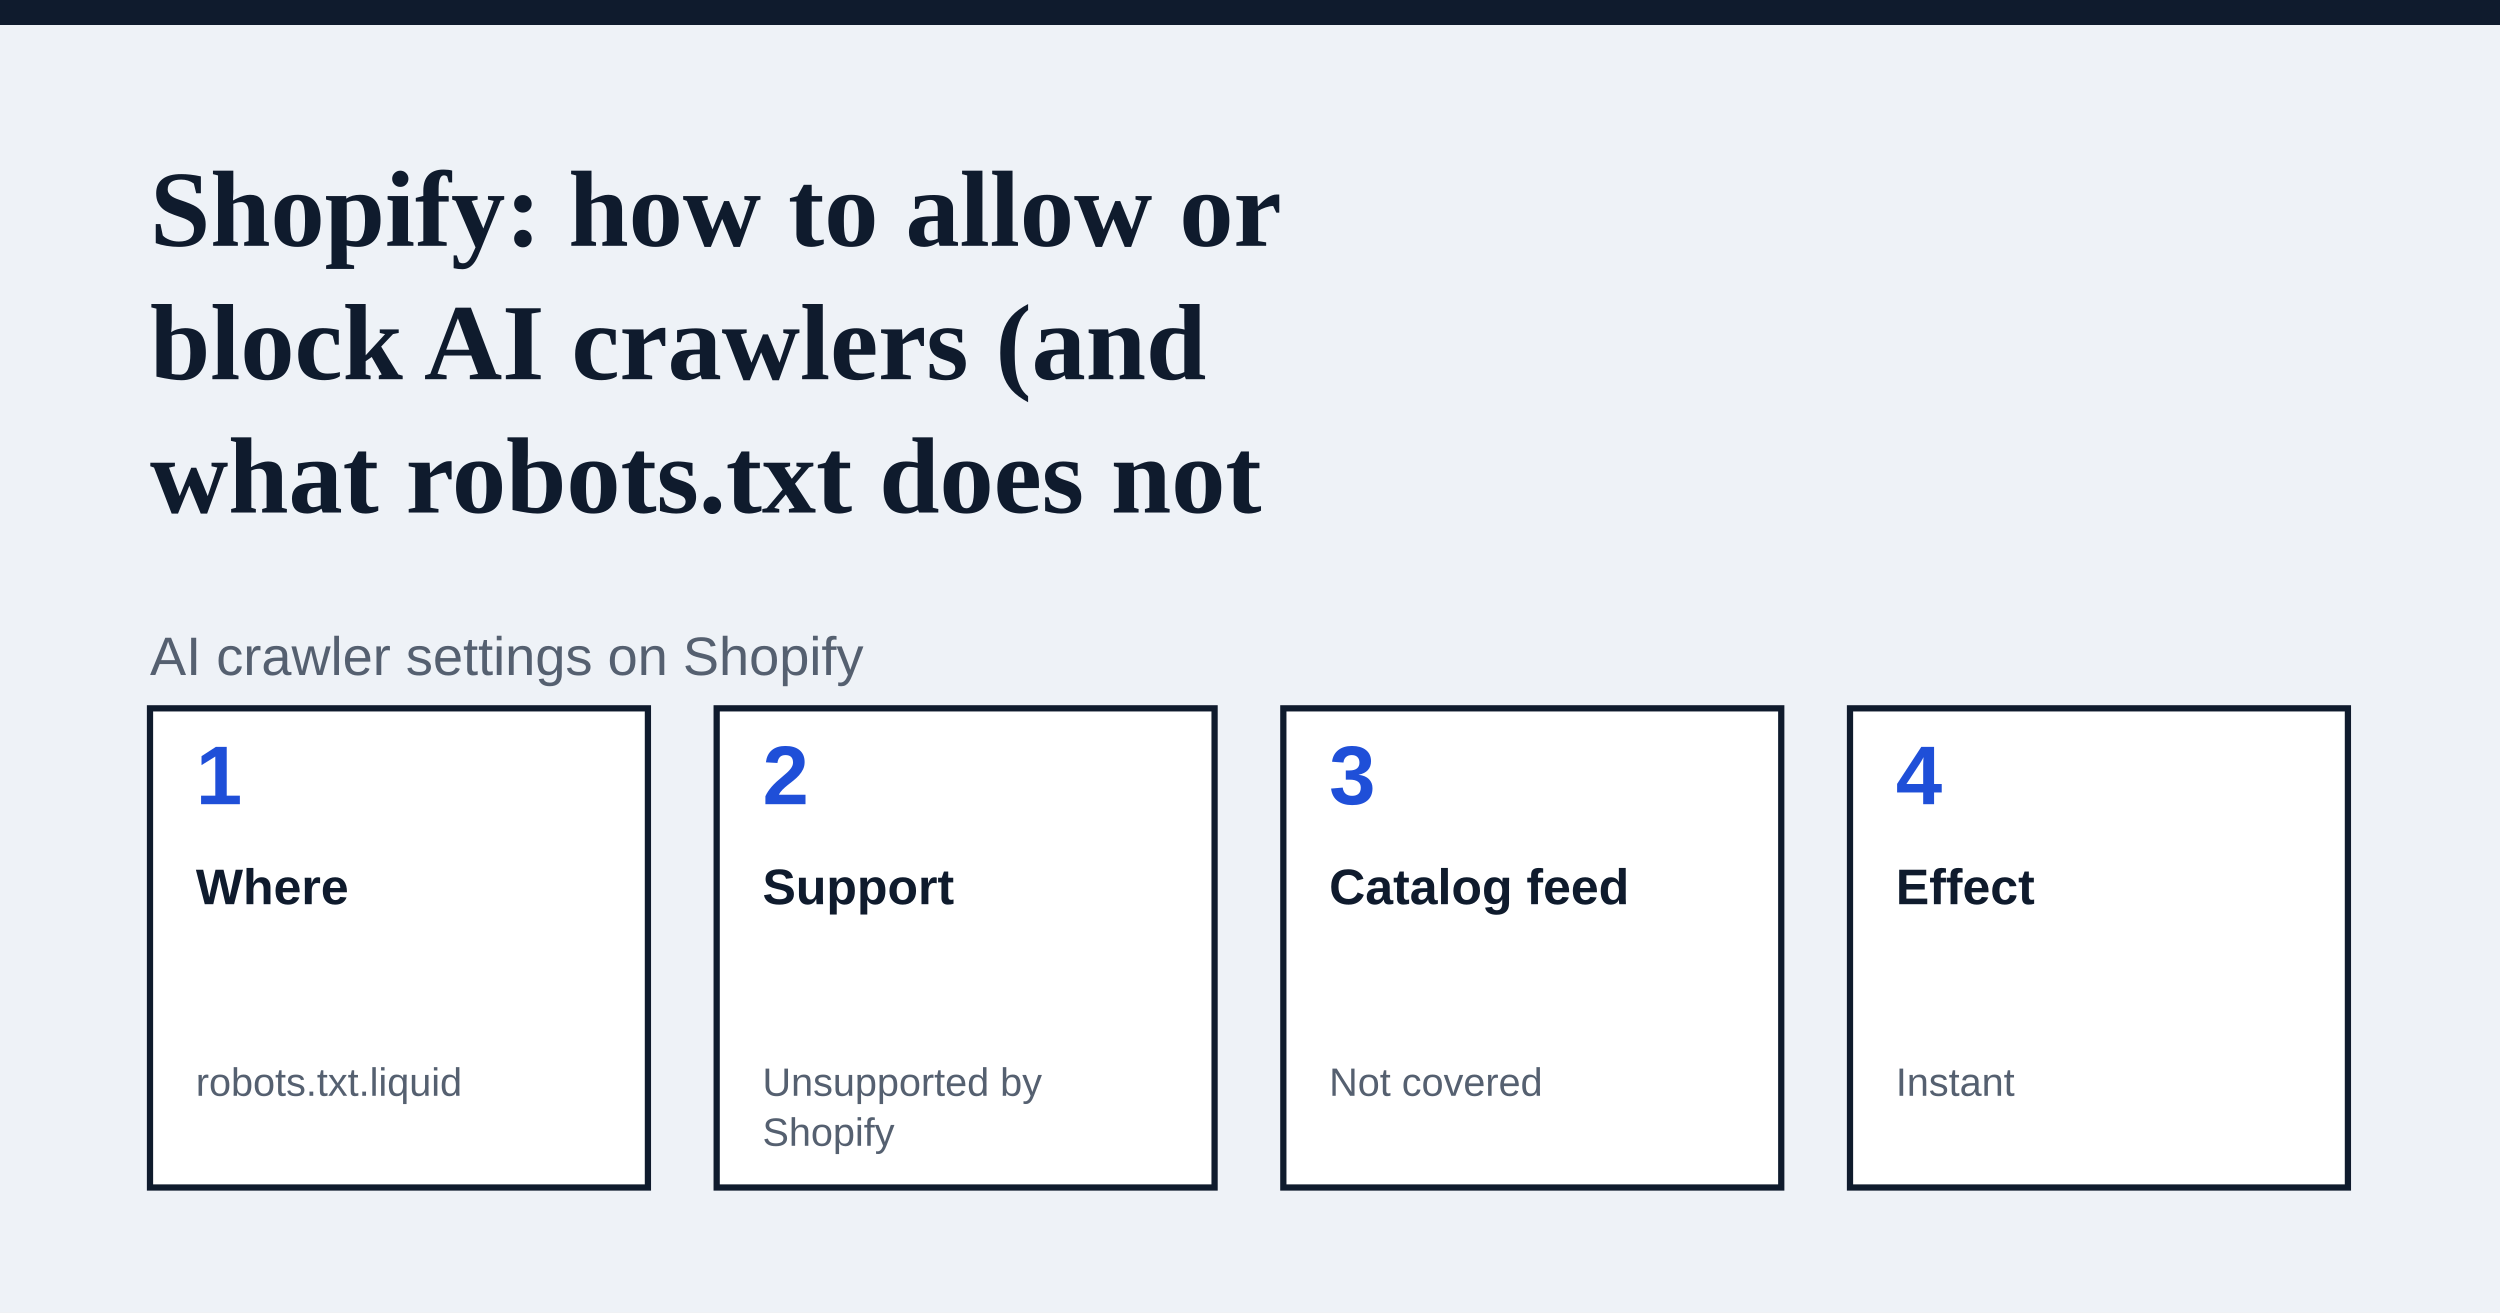
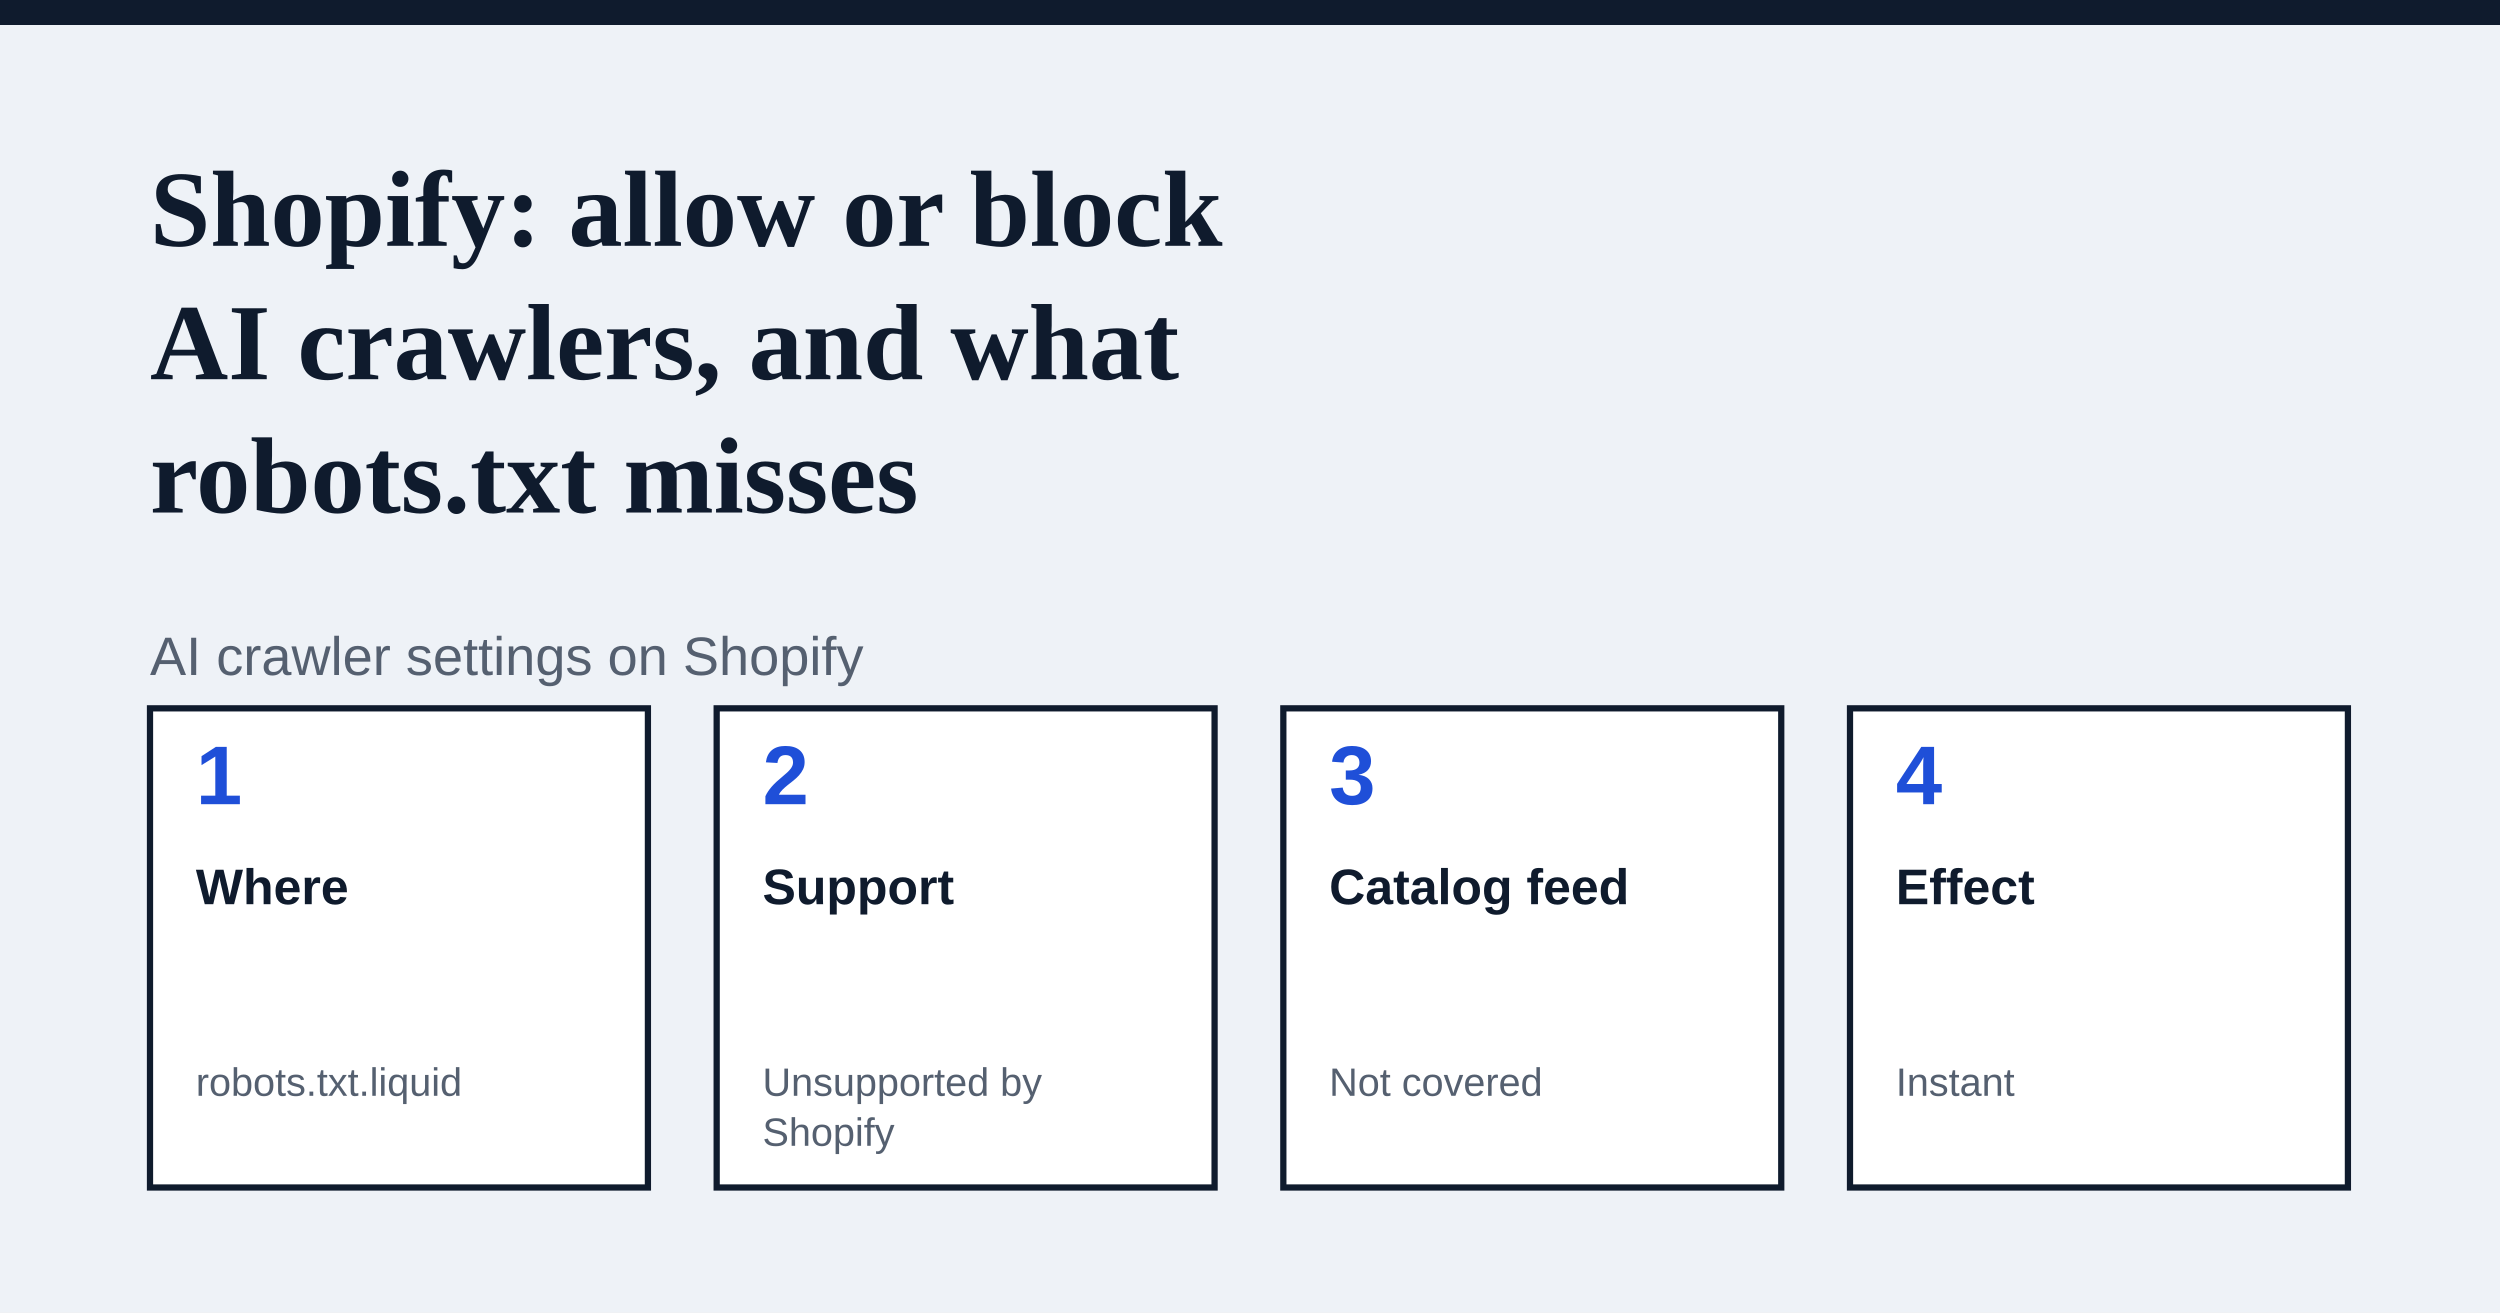
<svg xmlns="http://www.w3.org/2000/svg" viewBox="0 0 1200 630" width="1200" height="630" role="img" aria-labelledby="t d">
  <rect width="1200" height="630" fill="#EEF2F7" />
  <rect width="1200" height="12" fill="#0F1B2D" />
-   <text x="72" y="118" font-family="Georgia,'Times New Roman',serif" font-size="52" font-weight="600" fill="#0F1B2D">Shopify: how to allow or</text>
-   <text x="72" y="182" font-family="Georgia,'Times New Roman',serif" font-size="52" font-weight="600" fill="#0F1B2D">block AI crawlers (and</text>
-   <text x="72" y="246" font-family="Georgia,'Times New Roman',serif" font-size="52" font-weight="600" fill="#0F1B2D">what robots.txt does not</text>
+   <text x="72" y="118" font-family="Georgia,'Times New Roman',serif" font-size="52" font-weight="600" fill="#0F1B2D">Shopify: allow or block</text>
+   <text x="72" y="182" font-family="Georgia,'Times New Roman',serif" font-size="52" font-weight="600" fill="#0F1B2D">AI crawlers, and what</text>
+   <text x="72" y="246" font-family="Georgia,'Times New Roman',serif" font-size="52" font-weight="600" fill="#0F1B2D">robots.txt misses</text>
  <text x="72" y="324" font-family="system-ui,Arial,sans-serif" font-size="26" fill="#556070">AI crawler settings on Shopify</text>
  <g font-family="system-ui,Arial,sans-serif" fill="#0F1B2D">
    <rect x="72" y="340" width="239" height="230" fill="#fff" stroke="#0F1B2D" stroke-width="3" />
    <text x="94" y="386" font-size="40" font-weight="600" fill="#1F4FD8">1</text>
    <text x="94" y="434" font-size="24" font-weight="600">Where</text>
    <text x="94" y="526" font-size="19" fill="#556070">robots.txt.liquid</text>
    <rect x="344" y="340" width="239" height="230" fill="#fff" stroke="#0F1B2D" stroke-width="3" />
    <text x="366" y="386" font-size="40" font-weight="600" fill="#1F4FD8">2</text>
    <text x="366" y="434" font-size="24" font-weight="600">Support</text>
    <text x="366" y="526" font-size="19" fill="#556070">Unsupported by</text>
    <text x="366" y="550" font-size="19" fill="#556070">Shopify</text>
    <rect x="616" y="340" width="239" height="230" fill="#fff" stroke="#0F1B2D" stroke-width="3" />
    <text x="638" y="386" font-size="40" font-weight="600" fill="#1F4FD8">3</text>
    <text x="638" y="434" font-size="24" font-weight="600">Catalog feed</text>
    <text x="638" y="526" font-size="19" fill="#556070">Not covered</text>
    <rect x="888" y="340" width="239" height="230" fill="#fff" stroke="#0F1B2D" stroke-width="3" />
    <text x="910" y="386" font-size="40" font-weight="600" fill="#1F4FD8">4</text>
    <text x="910" y="434" font-size="24" font-weight="600">Effect</text>
    <text x="910" y="526" font-size="19" fill="#556070">Instant</text>
  </g>
</svg>
